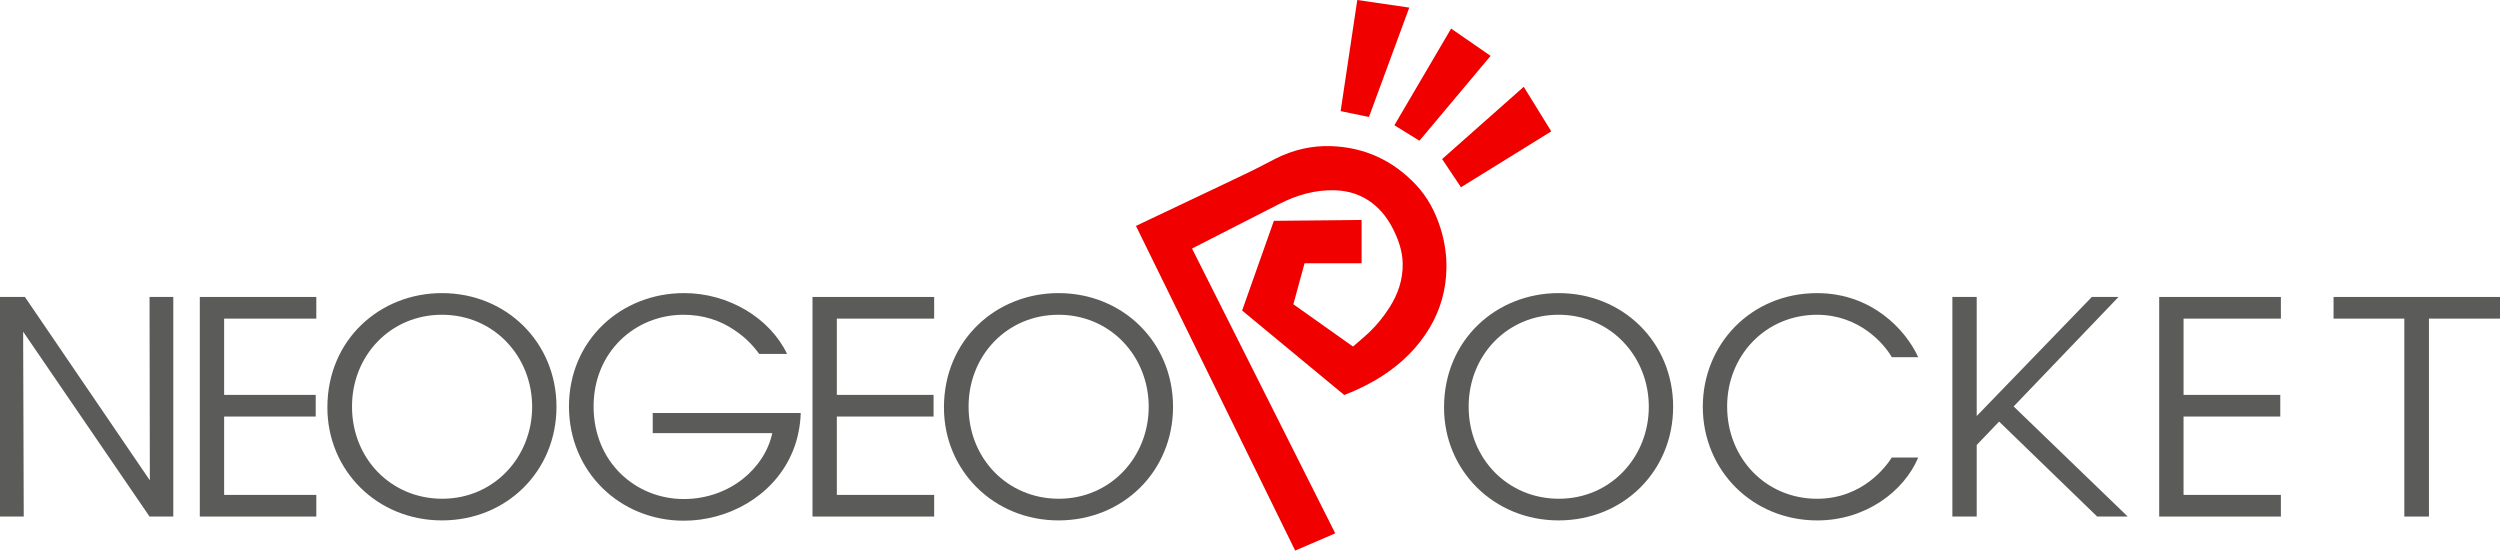
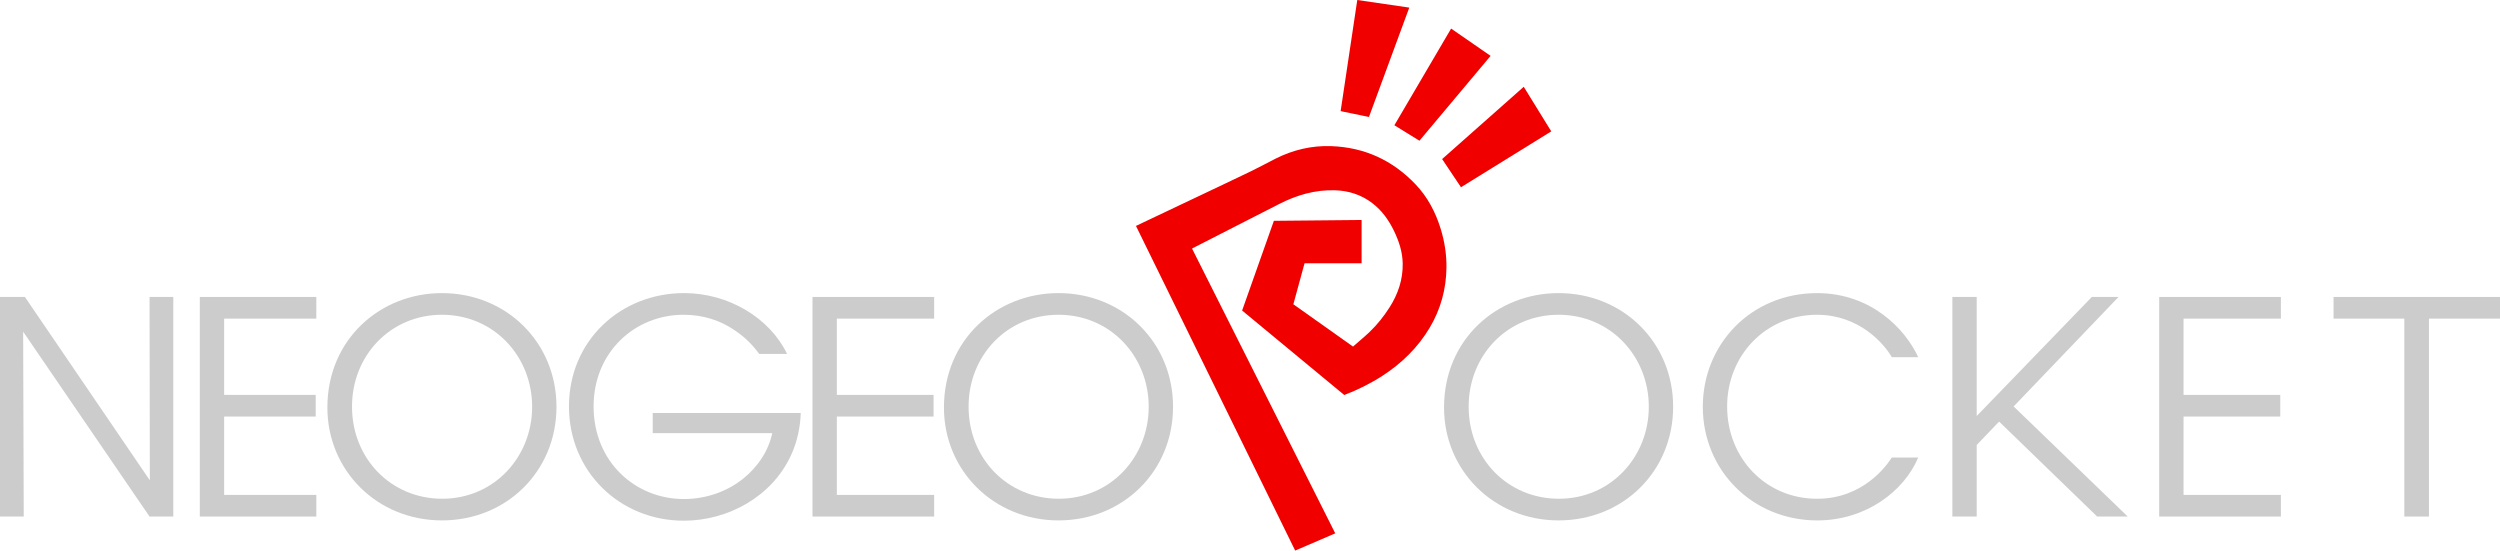
- <svg xmlns="http://www.w3.org/2000/svg" version="1.2" baseProfile="tiny" id="Ebene_3" x="0px" y="0px" width="566.926px" height="124.854px" viewBox="0 0 566.926 124.854" xml:space="preserve">
-   <g>
-     <path fill="#5B5B59" d="M33.98,108.929l-0.068-41.587h5.384v49.797h-5.384L5.249,75.215l0.135,41.924H0V67.342h5.652L33.98,108.929   z" />
-     <path fill="#5B5B59" d="M45.31,67.342h26.419v4.912H50.827v17.294h20.767v4.912H50.827v17.767h20.902v4.912H45.31V67.342z" />
-     <path fill="#5B5B59" d="M74.242,92.375c0-15.341,11.911-25.908,25.976-25.908c14.602,0,25.975,11.171,25.975,25.773   c0,14.604-11.305,25.773-25.975,25.773c-14.738,0-25.976-11.373-25.976-25.572V92.375z M79.827,92.24   c0,11.709,8.815,20.86,20.458,20.86c11.776,0,20.39-9.485,20.39-20.86c0-11.373-8.613-20.861-20.457-20.861   c-11.709,0-20.391,9.286-20.391,20.792V92.24z" />
-     <path fill="#5B5B59" d="M172.16,80.262c-1.548-2.153-3.433-3.97-5.586-5.383c-3.23-2.221-7.133-3.5-11.574-3.5   c-10.902,0-20.39,8.344-20.39,20.792c0,12.652,9.556,20.996,20.457,20.996c5.249,0,9.892-1.815,13.324-4.508   c3.5-2.761,5.922-6.527,6.73-10.433h-27.104v-4.576h33.564c-0.067,2.896-0.74,6.527-2.221,9.624   c-4.307,9.354-14.267,14.805-24.293,14.805c-14.535,0-26.042-11.17-26.042-25.908c0-14.938,11.709-25.706,26.109-25.706   c10.094,0,19.448,5.653,23.351,13.795h-6.325V80.262L172.16,80.262z" />
-     <path fill="#5B5B59" d="M184.25,67.342h27.59v4.912h-22.071v17.294h21.937v4.912h-21.937v17.767h22.071v4.912h-27.59V67.342z" />
-     <path fill="#5B5B59" d="M214.061,92.375c0-15.341,11.911-25.908,25.975-25.908c14.603,0,25.975,11.171,25.975,25.773   c0,14.604-11.305,25.773-25.975,25.773c-14.737,0-25.975-11.373-25.975-25.572V92.375z M219.646,92.24   c0,11.709,8.815,20.86,20.457,20.86c11.777,0,20.39-9.485,20.39-20.86c0-11.373-8.613-20.861-20.457-20.861   c-11.709,0-20.39,9.286-20.39,20.792V92.24L219.646,92.24z" />
+ <svg xmlns="http://www.w3.org/2000/svg" version="1.2" id="Ebene_3" x="0px" y="0px" width="566.926px" height="124.854px" viewBox="0 0 566.926 124.854" xml:space="preserve">
+   <defs id="defs41" />
+   <g id="g14">
+     <path fill="#5B5B59" d="M33.98,108.929l-0.068-41.587h5.384v49.797h-5.384L5.249,75.215l0.135,41.924H0V67.342h5.652L33.98,108.929   z" id="path2" style="fill:#cccccc" />
+     <path fill="#5B5B59" d="M45.31,67.342h26.419v4.912H50.827v17.294h20.767v4.912H50.827v17.767h20.902v4.912H45.31V67.342z" id="path4" style="fill:#cccccc" />
+     <path fill="#5B5B59" d="M74.242,92.375c0-15.341,11.911-25.908,25.976-25.908c14.602,0,25.975,11.171,25.975,25.773   c0,14.604-11.305,25.773-25.975,25.773c-14.738,0-25.976-11.373-25.976-25.572V92.375z M79.827,92.24   c0,11.709,8.815,20.86,20.458,20.86c11.776,0,20.39-9.485,20.39-20.86c0-11.373-8.613-20.861-20.457-20.861   c-11.709,0-20.391,9.286-20.391,20.792V92.24z" id="path6" style="fill:#cccccc" />
+     <path fill="#5B5B59" d="M172.16,80.262c-1.548-2.153-3.433-3.97-5.586-5.383c-3.23-2.221-7.133-3.5-11.574-3.5   c-10.902,0-20.39,8.344-20.39,20.792c0,12.652,9.556,20.996,20.457,20.996c5.249,0,9.892-1.815,13.324-4.508   c3.5-2.761,5.922-6.527,6.73-10.433h-27.104v-4.576h33.564c-0.067,2.896-0.74,6.527-2.221,9.624   c-4.307,9.354-14.267,14.805-24.293,14.805c-14.535,0-26.042-11.17-26.042-25.908c0-14.938,11.709-25.706,26.109-25.706   c10.094,0,19.448,5.653,23.351,13.795h-6.325V80.262L172.16,80.262z" id="path8" style="fill:#cccccc" />
+     <path fill="#5B5B59" d="M184.25,67.342h27.59v4.912h-22.071v17.294h21.937v4.912h-21.937v17.767h22.071v4.912h-27.59V67.342z" id="path10" style="fill:#cccccc" />
+     <path fill="#5B5B59" d="M214.061,92.375c0-15.341,11.911-25.908,25.975-25.908c14.603,0,25.975,11.171,25.975,25.773   c0,14.604-11.305,25.773-25.975,25.773c-14.737,0-25.975-11.373-25.975-25.572V92.375z M219.646,92.24   c0,11.709,8.815,20.86,20.457,20.86c11.777,0,20.39-9.485,20.39-20.86c0-11.373-8.613-20.861-20.457-20.861   c-11.709,0-20.39,9.286-20.39,20.792V92.24L219.646,92.24z" id="path12" style="fill:#cccccc" />
  </g>
-   <g>
-     <path fill="#5B5B59" d="M327.465,92.375c0-15.341,11.91-25.908,25.977-25.908c14.604,0,25.977,11.171,25.977,25.773   c0,14.604-11.305,25.773-25.977,25.773c-14.736,0-25.977-11.373-25.977-25.572V92.375z M333.049,92.24   c0,11.709,8.816,20.86,20.459,20.86c11.777,0,20.393-9.485,20.393-20.86c0-11.373-8.613-20.861-20.459-20.861   c-11.707,0-20.393,9.286-20.393,20.792V92.24L333.049,92.24z" />
-     <path fill="#5B5B59" d="M435,103.748c-3.229,7.672-11.91,14.268-22.879,14.268c-14.736,0-25.975-11.373-25.975-25.772   c0-14.2,10.969-25.774,25.906-25.774c12.314,0,20.053,8.21,22.947,14.535h-5.99c-1.684-2.96-7.334-9.623-16.957-9.623   c-11.641,0-20.389,9.219-20.389,20.793c0,11.777,8.813,20.929,20.389,20.929c10.432,0,15.746-7.47,16.957-9.354L435,103.748   L435,103.748z" />
-     <path fill="#5B5B59" d="M489.643,67.342h27.594v4.912h-22.072v17.294H517.1v4.912h-21.936v17.767h22.072v4.912h-27.594V67.342   L489.643,67.342z" />
-     <path fill="#5B5B59" d="M545.229,72.254H529.18v-4.912h37.746v4.912h-16.111v44.885h-5.586V72.254z" />
+   <g id="g24">
+     <path fill="#5B5B59" d="M327.465,92.375c0-15.341,11.91-25.908,25.977-25.908c14.604,0,25.977,11.171,25.977,25.773   c0,14.604-11.305,25.773-25.977,25.773c-14.736,0-25.977-11.373-25.977-25.572V92.375z M333.049,92.24   c0,11.709,8.816,20.86,20.459,20.86c11.777,0,20.393-9.485,20.393-20.86c0-11.373-8.613-20.861-20.459-20.861   c-11.707,0-20.393,9.286-20.393,20.792V92.24L333.049,92.24z" id="path16" style="fill:#cccccc" />
+     <path fill="#5B5B59" d="M435,103.748c-3.229,7.672-11.91,14.268-22.879,14.268c-14.736,0-25.975-11.373-25.975-25.772   c0-14.2,10.969-25.774,25.906-25.774c12.314,0,20.053,8.21,22.947,14.535h-5.99c-1.684-2.96-7.334-9.623-16.957-9.623   c-11.641,0-20.389,9.219-20.389,20.793c0,11.777,8.813,20.929,20.389,20.929c10.432,0,15.746-7.47,16.957-9.354L435,103.748   L435,103.748z" id="path18" style="fill:#cccccc" />
+     <path fill="#5B5B59" d="M489.643,67.342h27.594v4.912h-22.072v17.294H517.1v4.912h-21.936v17.767h22.072v4.912h-27.594V67.342   L489.643,67.342z" id="path20" style="fill:#cccccc" />
+     <path fill="#5B5B59" d="M545.229,72.254H529.18v-4.912h37.746v4.912h-16.111v44.885h-5.586V72.254z" id="path22" style="fill:#cccccc" />
  </g>
-   <path fill="#5B5B59" d="M475.575,117.139h6.932l-25.871-24.968l23.783-24.83h-6.055l-26.105,26.998v-6.396V67.342h-5.518v49.797  h5.518v-16.228l5.08-5.307L475.575,117.139z" />
-   <path fill="none" d="M302.793,120.945c-10.838-21.554-21.646-43.05-32.46-64.561c0.06-0.042,0.108-0.083,0.163-0.11  c2.697-1.38,5.395-2.76,8.091-4.138c3.812-1.946,7.625-3.883,11.433-5.839c4.003-2.056,8.21-3.293,12.751-3.146  c3.091,0.101,5.925,0.999,8.411,2.896c2.193,1.674,3.746,3.848,4.938,6.306c1.129,2.332,1.932,4.759,1.979,7.377  c0.063,3.637-1.035,6.924-2.984,9.978c-1.307,2.042-2.797,3.921-4.545,5.584c-1.203,1.146-2.49,2.204-3.738,3.299  c-4.57-3.241-9.041-6.41-13.531-9.593c0.852-3.113,1.693-6.198,2.539-9.291c4.361,0,8.662,0,12.939,0c0-3.277,0-6.527,0-9.823  c-6.682,0.063-13.289,0.127-19.896,0.193c-2.408,6.801-4.803,13.564-7.201,20.342c7.736,6.397,15.445,12.773,23.16,19.157  c3.066-1.17,5.975-2.609,8.711-4.388c4.365-2.835,8-6.396,10.672-10.881c2.482-4.169,3.727-8.71,3.797-13.559  c0.041-3.005-0.414-5.943-1.299-8.823c-1.172-3.816-2.986-7.271-5.754-10.165c-5.189-5.433-11.553-8.353-19.082-8.621  c-4.45-0.158-8.66,0.847-12.631,2.842c-1.789,0.9-3.541,1.872-5.342,2.744c-4.01,1.939-8.04,3.837-12.062,5.748  c-3.547,1.687-7.095,3.366-10.642,5.047c-1.199,0.569-2.399,1.141-3.6,1.71c12.046,24.562,24.078,49.094,36.104,73.624  C296.762,123.541,299.749,122.255,302.793,120.945z" />
-   <path fill="#F10000" d="M302.793,120.945c-3.047,1.312-6.031,2.597-9.086,3.909c-12.024-24.529-24.058-49.063-36.104-73.624  c1.201-0.569,2.4-1.141,3.6-1.71c3.547-1.682,7.095-3.361,10.642-5.047c4.022-1.911,8.052-3.809,12.062-5.748  c1.801-0.872,3.553-1.844,5.342-2.744c3.971-1.996,8.181-3,12.631-2.842c7.529,0.269,13.893,3.188,19.082,8.621  c2.768,2.895,4.582,6.348,5.754,10.165c0.883,2.879,1.34,5.818,1.297,8.823c-0.068,4.849-1.313,9.39-3.795,13.559  c-2.672,4.484-6.307,8.045-10.672,10.881c-2.736,1.776-5.645,3.217-8.711,4.387c-7.715-6.383-15.424-12.759-23.16-19.156  c2.398-6.777,4.793-13.541,7.201-20.342c6.606-0.065,13.217-0.13,19.896-0.193c0,3.296,0,6.546,0,9.823c-4.277,0-8.579,0-12.939,0  c-0.846,3.093-1.688,6.178-2.539,9.291c4.49,3.183,8.961,6.352,13.531,9.593c1.248-1.095,2.535-2.153,3.738-3.299  c1.748-1.663,3.238-3.542,4.543-5.584c1.949-3.054,3.051-6.341,2.986-9.978c-0.049-2.618-0.852-5.045-1.979-7.377  c-1.189-2.458-2.742-4.632-4.938-6.306c-2.486-1.896-5.32-2.794-8.411-2.896c-4.541-0.146-8.748,1.09-12.751,3.146  c-3.807,1.956-7.621,3.893-11.433,5.839c-2.697,1.378-5.395,2.758-8.091,4.138c-0.055,0.028-0.104,0.069-0.163,0.11  C281.149,77.895,291.958,99.391,302.793,120.945z" />
-   <path fill="#F10000" d="M310.44,26.526c-2.162-0.444-4.266-0.879-6.424-1.323C305.273,16.807,306.53,8.414,307.79,0  c3.936,0.574,7.832,1.145,11.791,1.724C316.526,10.012,313.489,18.253,310.44,26.526z" />
-   <path fill="#F10000" d="M345.54,19.679c2.088,3.381,4.146,6.72,6.24,10.112c-6.818,4.222-13.635,8.439-20.473,12.671  c-1.434-2.141-2.84-4.241-4.277-6.392C333.196,30.612,339.346,25.163,345.54,19.679z" />
-   <path fill="#F10000" d="M329.069,6.482c3.018,2.085,5.979,4.135,8.955,6.19c-5.377,6.412-10.738,12.805-16.137,19.239  c-1.889-1.165-3.76-2.319-5.684-3.508C320.475,21.129,324.752,13.837,329.069,6.482z" />
+   <path fill="#5B5B59" d="M475.575,117.139h6.932l-25.871-24.968l23.783-24.83h-6.055l-26.105,26.998v-6.396V67.342h-5.518v49.797  h5.518v-16.228l5.08-5.307L475.575,117.139z" id="path26" style="fill:#cccccc" />
+   <path fill="none" d="M302.793,120.945c-10.838-21.554-21.646-43.05-32.46-64.561c0.06-0.042,0.108-0.083,0.163-0.11  c2.697-1.38,5.395-2.76,8.091-4.138c3.812-1.946,7.625-3.883,11.433-5.839c4.003-2.056,8.21-3.293,12.751-3.146  c3.091,0.101,5.925,0.999,8.411,2.896c2.193,1.674,3.746,3.848,4.938,6.306c1.129,2.332,1.932,4.759,1.979,7.377  c0.063,3.637-1.035,6.924-2.984,9.978c-1.307,2.042-2.797,3.921-4.545,5.584c-1.203,1.146-2.49,2.204-3.738,3.299  c-4.57-3.241-9.041-6.41-13.531-9.593c0.852-3.113,1.693-6.198,2.539-9.291c4.361,0,8.662,0,12.939,0c0-3.277,0-6.527,0-9.823  c-6.682,0.063-13.289,0.127-19.896,0.193c-2.408,6.801-4.803,13.564-7.201,20.342c7.736,6.397,15.445,12.773,23.16,19.157  c3.066-1.17,5.975-2.609,8.711-4.388c4.365-2.835,8-6.396,10.672-10.881c2.482-4.169,3.727-8.71,3.797-13.559  c0.041-3.005-0.414-5.943-1.299-8.823c-1.172-3.816-2.986-7.271-5.754-10.165c-5.189-5.433-11.553-8.353-19.082-8.621  c-4.45-0.158-8.66,0.847-12.631,2.842c-1.789,0.9-3.541,1.872-5.342,2.744c-4.01,1.939-8.04,3.837-12.062,5.748  c-3.547,1.687-7.095,3.366-10.642,5.047c-1.199,0.569-2.399,1.141-3.6,1.71c12.046,24.562,24.078,49.094,36.104,73.624  C296.762,123.541,299.749,122.255,302.793,120.945z" id="path28" />
+   <path fill="#F10000" d="M302.793,120.945c-3.047,1.312-6.031,2.597-9.086,3.909c-12.024-24.529-24.058-49.063-36.104-73.624  c1.201-0.569,2.4-1.141,3.6-1.71c3.547-1.682,7.095-3.361,10.642-5.047c4.022-1.911,8.052-3.809,12.062-5.748  c1.801-0.872,3.553-1.844,5.342-2.744c3.971-1.996,8.181-3,12.631-2.842c7.529,0.269,13.893,3.188,19.082,8.621  c2.768,2.895,4.582,6.348,5.754,10.165c0.883,2.879,1.34,5.818,1.297,8.823c-0.068,4.849-1.313,9.39-3.795,13.559  c-2.672,4.484-6.307,8.045-10.672,10.881c-2.736,1.776-5.645,3.217-8.711,4.387c-7.715-6.383-15.424-12.759-23.16-19.156  c2.398-6.777,4.793-13.541,7.201-20.342c6.606-0.065,13.217-0.13,19.896-0.193c0,3.296,0,6.546,0,9.823c-4.277,0-8.579,0-12.939,0  c-0.846,3.093-1.688,6.178-2.539,9.291c4.49,3.183,8.961,6.352,13.531,9.593c1.248-1.095,2.535-2.153,3.738-3.299  c1.748-1.663,3.238-3.542,4.543-5.584c1.949-3.054,3.051-6.341,2.986-9.978c-0.049-2.618-0.852-5.045-1.979-7.377  c-1.189-2.458-2.742-4.632-4.938-6.306c-2.486-1.896-5.32-2.794-8.411-2.896c-4.541-0.146-8.748,1.09-12.751,3.146  c-3.807,1.956-7.621,3.893-11.433,5.839c-2.697,1.378-5.395,2.758-8.091,4.138c-0.055,0.028-0.104,0.069-0.163,0.11  C281.149,77.895,291.958,99.391,302.793,120.945z" id="path30" />
+   <path fill="#F10000" d="M310.44,26.526c-2.162-0.444-4.266-0.879-6.424-1.323C305.273,16.807,306.53,8.414,307.79,0  c3.936,0.574,7.832,1.145,11.791,1.724C316.526,10.012,313.489,18.253,310.44,26.526z" id="path32" />
+   <path fill="#F10000" d="M345.54,19.679c2.088,3.381,4.146,6.72,6.24,10.112c-6.818,4.222-13.635,8.439-20.473,12.671  c-1.434-2.141-2.84-4.241-4.277-6.392C333.196,30.612,339.346,25.163,345.54,19.679z" id="path34" />
+   <path fill="#F10000" d="M329.069,6.482c3.018,2.085,5.979,4.135,8.955,6.19c-5.377,6.412-10.738,12.805-16.137,19.239  c-1.889-1.165-3.76-2.319-5.684-3.508C320.475,21.129,324.752,13.837,329.069,6.482z" id="path36" />
</svg>
